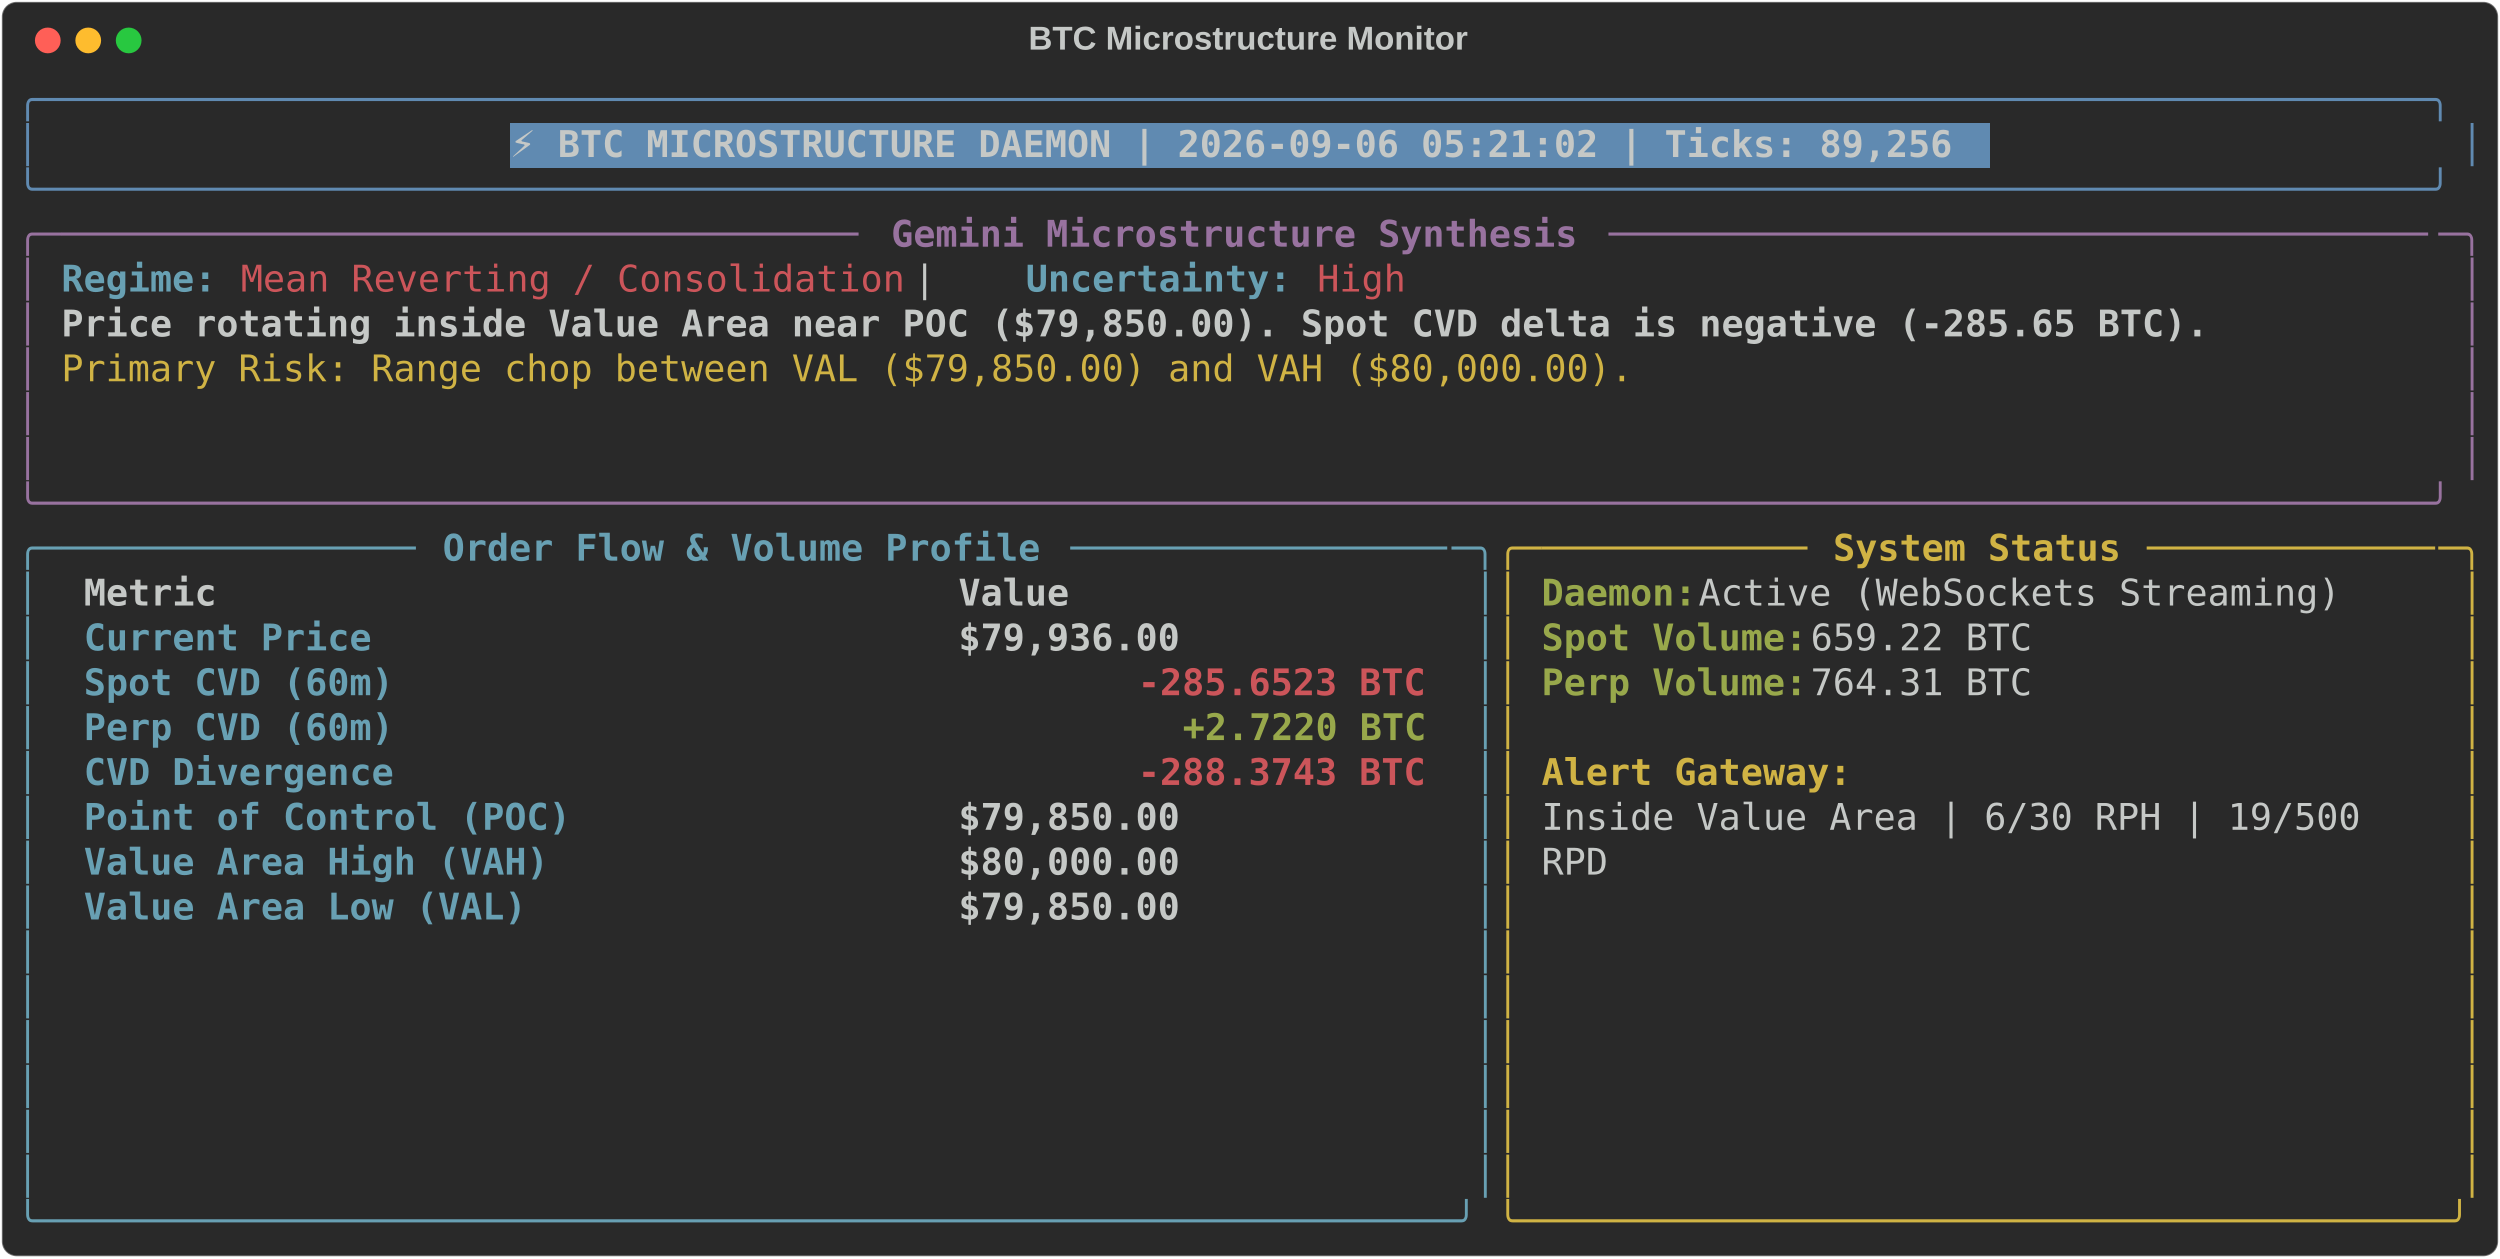
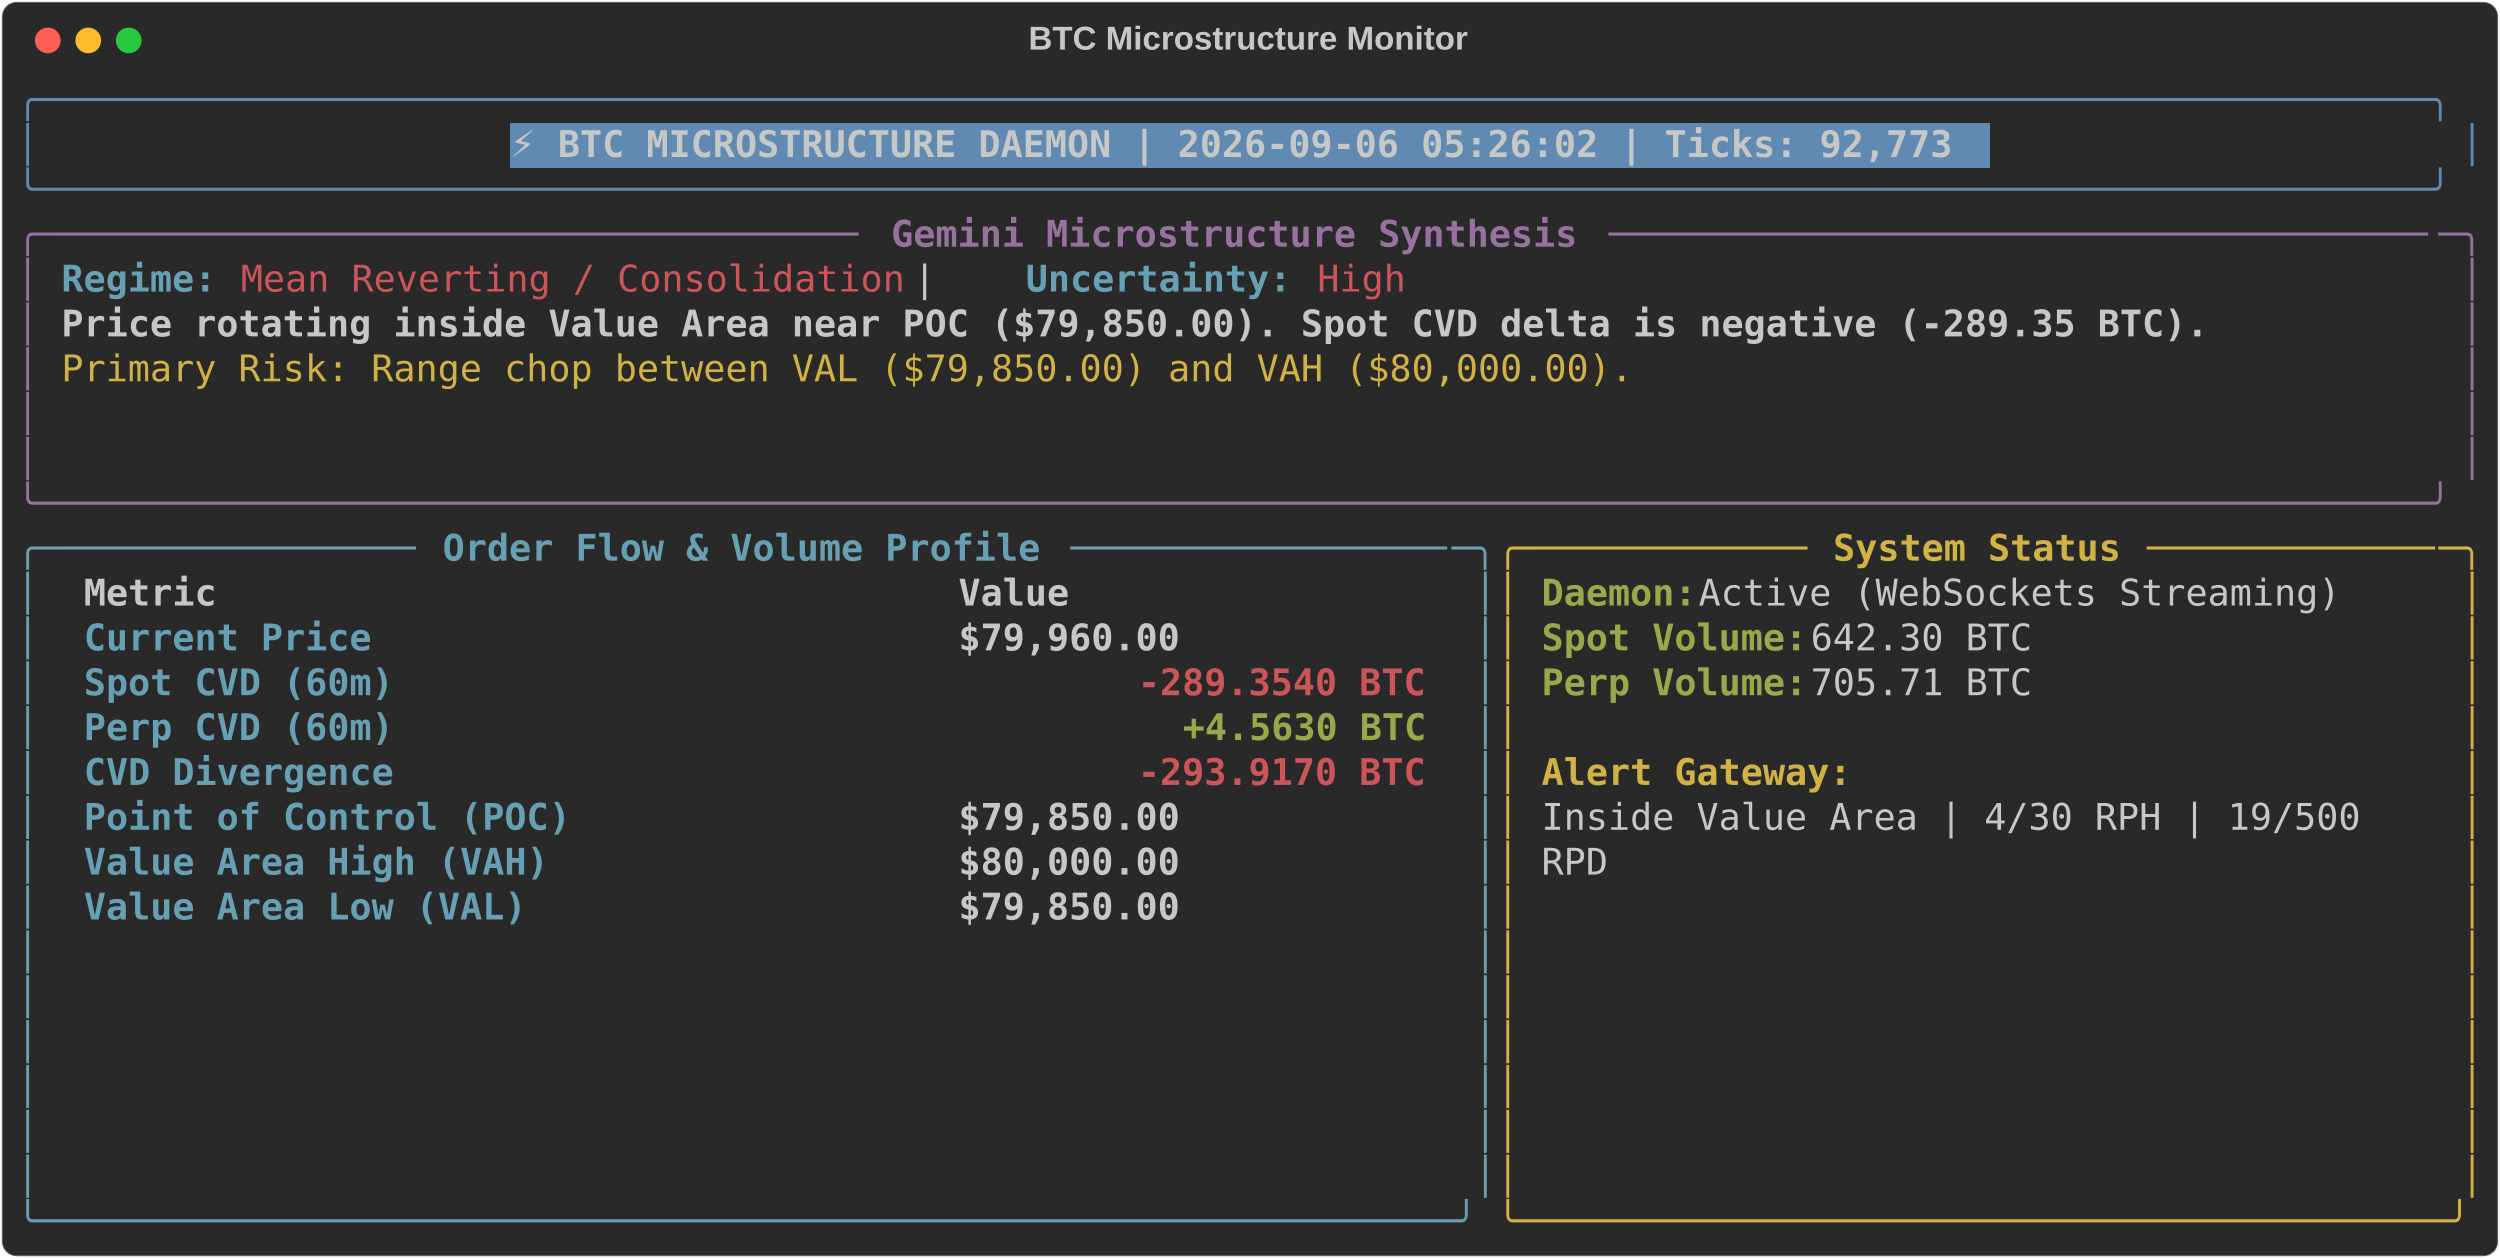
<svg xmlns="http://www.w3.org/2000/svg" class="rich-terminal" viewBox="0 0 1360 684.4">
  <style>

    @font-face {
        font-family: "Fira Code";
        src: local("FiraCode-Regular"),
                url("https://cdnjs.cloudflare.com/ajax/libs/firacode/6.2.0/woff2/FiraCode-Regular.woff2") format("woff2"),
                url("https://cdnjs.cloudflare.com/ajax/libs/firacode/6.2.0/woff/FiraCode-Regular.woff") format("woff");
        font-style: normal;
        font-weight: 400;
    }
    @font-face {
        font-family: "Fira Code";
        src: local("FiraCode-Bold"),
                url("https://cdnjs.cloudflare.com/ajax/libs/firacode/6.2.0/woff2/FiraCode-Bold.woff2") format("woff2"),
                url("https://cdnjs.cloudflare.com/ajax/libs/firacode/6.2.0/woff/FiraCode-Bold.woff") format("woff");
        font-style: bold;
        font-weight: 700;
    }

-     .terminal-1088901916-matrix {
+     .terminal-1081627410-matrix {
        font-family: Fira Code, monospace;
        font-size: 20px;
        line-height: 24.4px;
        font-variant-east-asian: full-width;
    }

-     .terminal-1088901916-title {
+     .terminal-1081627410-title {
        font-size: 18px;
        font-weight: bold;
        font-family: arial;
    }

-     .terminal-1088901916-r1 { fill: #608ab1 }
- .terminal-1088901916-r2 { fill: #c5c8c6 }
- .terminal-1088901916-r3 { fill: #c5c8c6;font-weight: bold }
- .terminal-1088901916-r4 { fill: #98729f }
- .terminal-1088901916-r5 { fill: #98729f;font-weight: bold }
- .terminal-1088901916-r6 { fill: #68a0b3;font-weight: bold }
- .terminal-1088901916-r7 { fill: #cc555a }
- .terminal-1088901916-r8 { fill: #d0b344 }
- .terminal-1088901916-r9 { fill: #68a0b3 }
- .terminal-1088901916-r10 { fill: #d0b344;font-weight: bold }
- .terminal-1088901916-r11 { fill: #98a84b;font-weight: bold }
- .terminal-1088901916-r12 { fill: #cc555a;font-weight: bold }
+     .terminal-1081627410-r1 { fill: #608ab1 }
+ .terminal-1081627410-r2 { fill: #c5c8c6 }
+ .terminal-1081627410-r3 { fill: #c5c8c6;font-weight: bold }
+ .terminal-1081627410-r4 { fill: #98729f }
+ .terminal-1081627410-r5 { fill: #98729f;font-weight: bold }
+ .terminal-1081627410-r6 { fill: #68a0b3;font-weight: bold }
+ .terminal-1081627410-r7 { fill: #cc555a }
+ .terminal-1081627410-r8 { fill: #d0b344 }
+ .terminal-1081627410-r9 { fill: #68a0b3 }
+ .terminal-1081627410-r10 { fill: #d0b344;font-weight: bold }
+ .terminal-1081627410-r11 { fill: #98a84b;font-weight: bold }
+ .terminal-1081627410-r12 { fill: #cc555a;font-weight: bold }
    </style>
  <defs>
-     <clipPath id="terminal-1088901916-clip-terminal">
+     <clipPath id="terminal-1081627410-clip-terminal">
      <rect x="0" y="0" width="1341.0" height="633.4" />
    </clipPath>
-     <clipPath id="terminal-1088901916-line-0">
+     <clipPath id="terminal-1081627410-line-0">
      <rect x="0" y="1.5" width="1342" height="24.65" />
    </clipPath>
-     <clipPath id="terminal-1088901916-line-1">
+     <clipPath id="terminal-1081627410-line-1">
      <rect x="0" y="25.9" width="1342" height="24.65" />
    </clipPath>
-     <clipPath id="terminal-1088901916-line-2">
+     <clipPath id="terminal-1081627410-line-2">
      <rect x="0" y="50.3" width="1342" height="24.65" />
    </clipPath>
-     <clipPath id="terminal-1088901916-line-3">
+     <clipPath id="terminal-1081627410-line-3">
      <rect x="0" y="74.7" width="1342" height="24.65" />
    </clipPath>
-     <clipPath id="terminal-1088901916-line-4">
+     <clipPath id="terminal-1081627410-line-4">
      <rect x="0" y="99.1" width="1342" height="24.65" />
    </clipPath>
-     <clipPath id="terminal-1088901916-line-5">
+     <clipPath id="terminal-1081627410-line-5">
      <rect x="0" y="123.5" width="1342" height="24.65" />
    </clipPath>
-     <clipPath id="terminal-1088901916-line-6">
+     <clipPath id="terminal-1081627410-line-6">
      <rect x="0" y="147.9" width="1342" height="24.65" />
    </clipPath>
-     <clipPath id="terminal-1088901916-line-7">
+     <clipPath id="terminal-1081627410-line-7">
      <rect x="0" y="172.3" width="1342" height="24.65" />
    </clipPath>
-     <clipPath id="terminal-1088901916-line-8">
+     <clipPath id="terminal-1081627410-line-8">
      <rect x="0" y="196.7" width="1342" height="24.65" />
    </clipPath>
-     <clipPath id="terminal-1088901916-line-9">
+     <clipPath id="terminal-1081627410-line-9">
      <rect x="0" y="221.1" width="1342" height="24.65" />
    </clipPath>
-     <clipPath id="terminal-1088901916-line-10">
+     <clipPath id="terminal-1081627410-line-10">
      <rect x="0" y="245.5" width="1342" height="24.65" />
    </clipPath>
-     <clipPath id="terminal-1088901916-line-11">
+     <clipPath id="terminal-1081627410-line-11">
      <rect x="0" y="269.9" width="1342" height="24.65" />
    </clipPath>
-     <clipPath id="terminal-1088901916-line-12">
+     <clipPath id="terminal-1081627410-line-12">
      <rect x="0" y="294.3" width="1342" height="24.65" />
    </clipPath>
-     <clipPath id="terminal-1088901916-line-13">
+     <clipPath id="terminal-1081627410-line-13">
      <rect x="0" y="318.7" width="1342" height="24.65" />
    </clipPath>
-     <clipPath id="terminal-1088901916-line-14">
+     <clipPath id="terminal-1081627410-line-14">
      <rect x="0" y="343.1" width="1342" height="24.65" />
    </clipPath>
-     <clipPath id="terminal-1088901916-line-15">
+     <clipPath id="terminal-1081627410-line-15">
      <rect x="0" y="367.5" width="1342" height="24.65" />
    </clipPath>
-     <clipPath id="terminal-1088901916-line-16">
+     <clipPath id="terminal-1081627410-line-16">
      <rect x="0" y="391.9" width="1342" height="24.65" />
    </clipPath>
-     <clipPath id="terminal-1088901916-line-17">
+     <clipPath id="terminal-1081627410-line-17">
      <rect x="0" y="416.3" width="1342" height="24.65" />
    </clipPath>
-     <clipPath id="terminal-1088901916-line-18">
+     <clipPath id="terminal-1081627410-line-18">
      <rect x="0" y="440.7" width="1342" height="24.65" />
    </clipPath>
-     <clipPath id="terminal-1088901916-line-19">
+     <clipPath id="terminal-1081627410-line-19">
      <rect x="0" y="465.1" width="1342" height="24.65" />
    </clipPath>
-     <clipPath id="terminal-1088901916-line-20">
+     <clipPath id="terminal-1081627410-line-20">
      <rect x="0" y="489.5" width="1342" height="24.65" />
    </clipPath>
-     <clipPath id="terminal-1088901916-line-21">
+     <clipPath id="terminal-1081627410-line-21">
      <rect x="0" y="513.9" width="1342" height="24.65" />
    </clipPath>
-     <clipPath id="terminal-1088901916-line-22">
+     <clipPath id="terminal-1081627410-line-22">
      <rect x="0" y="538.3" width="1342" height="24.65" />
    </clipPath>
-     <clipPath id="terminal-1088901916-line-23">
+     <clipPath id="terminal-1081627410-line-23">
      <rect x="0" y="562.7" width="1342" height="24.65" />
    </clipPath>
-     <clipPath id="terminal-1088901916-line-24">
+     <clipPath id="terminal-1081627410-line-24">
      <rect x="0" y="587.1" width="1342" height="24.65" />
    </clipPath>
  </defs>
  <rect fill="#292929" stroke="rgba(255,255,255,0.35)" stroke-width="1" x="1" y="1" width="1358" height="682.4" rx="8" />
-   <text class="terminal-1088901916-title" fill="#c5c8c6" text-anchor="middle" x="679" y="27">BTC Microstructure Monitor</text>
+   <text class="terminal-1081627410-title" fill="#c5c8c6" text-anchor="middle" x="679" y="27">BTC Microstructure Monitor</text>
  <g transform="translate(26,22)">
    <circle cx="0" cy="0" r="7" fill="#ff5f57" />
    <circle cx="22" cy="0" r="7" fill="#febc2e" />
    <circle cx="44" cy="0" r="7" fill="#28c840" />
  </g>
-   <g transform="translate(9, 41)" clip-path="url(#terminal-1088901916-clip-terminal)">
+   <g transform="translate(9, 41)" clip-path="url(#terminal-1081627410-clip-terminal)">
    <rect fill="#608ab1" x="268.4" y="25.9" width="805.2" height="24.65" shape-rendering="crispEdges" />
-     <g class="terminal-1088901916-matrix">
-       <text class="terminal-1088901916-r1" x="0" y="20" textLength="1342" clip-path="url(#terminal-1088901916-line-0)">╭────────────────────────────────────────────────────────────────────────────────────────────────────────────╮</text>
-       <text class="terminal-1088901916-r2" x="1342" y="20" textLength="12.2" clip-path="url(#terminal-1088901916-line-0)">
- </text>
-       <text class="terminal-1088901916-r1" x="0" y="44.4" textLength="12.2" clip-path="url(#terminal-1088901916-line-1)">│</text>
-       <text class="terminal-1088901916-r3" x="268.4" y="44.4" textLength="793" clip-path="url(#terminal-1088901916-line-1)">⚡ BTC MICROSTRUCTURE DAEMON | 2026-09-06 05:21:02 | Ticks: 89,256</text>
-       <text class="terminal-1088901916-r1" x="1329.8" y="44.4" textLength="12.2" clip-path="url(#terminal-1088901916-line-1)">│</text>
-       <text class="terminal-1088901916-r2" x="1342" y="44.4" textLength="12.2" clip-path="url(#terminal-1088901916-line-1)">
- </text>
-       <text class="terminal-1088901916-r1" x="0" y="68.8" textLength="1342" clip-path="url(#terminal-1088901916-line-2)">╰────────────────────────────────────────────────────────────────────────────────────────────────────────────╯</text>
-       <text class="terminal-1088901916-r2" x="1342" y="68.8" textLength="12.2" clip-path="url(#terminal-1088901916-line-2)">
- </text>
-       <text class="terminal-1088901916-r4" x="0" y="93.2" textLength="24.4" clip-path="url(#terminal-1088901916-line-3)">╭─</text>
-       <text class="terminal-1088901916-r4" x="24.4" y="93.2" textLength="439.2" clip-path="url(#terminal-1088901916-line-3)">────────────────────────────────────</text>
-       <text class="terminal-1088901916-r5" x="475.8" y="93.2" textLength="378.2" clip-path="url(#terminal-1088901916-line-3)">Gemini Microstructure Synthesis</text>
-       <text class="terminal-1088901916-r4" x="866.2" y="93.2" textLength="451.4" clip-path="url(#terminal-1088901916-line-3)">─────────────────────────────────────</text>
-       <text class="terminal-1088901916-r4" x="1317.6" y="93.2" textLength="24.4" clip-path="url(#terminal-1088901916-line-3)">─╮</text>
-       <text class="terminal-1088901916-r2" x="1342" y="93.2" textLength="12.2" clip-path="url(#terminal-1088901916-line-3)">
- </text>
-       <text class="terminal-1088901916-r4" x="0" y="117.6" textLength="12.2" clip-path="url(#terminal-1088901916-line-4)">│</text>
-       <text class="terminal-1088901916-r6" x="24.4" y="117.6" textLength="85.4" clip-path="url(#terminal-1088901916-line-4)">Regime:</text>
-       <text class="terminal-1088901916-r7" x="122" y="117.6" textLength="366" clip-path="url(#terminal-1088901916-line-4)">Mean Reverting / Consolidation</text>
-       <text class="terminal-1088901916-r2" x="488" y="117.6" textLength="61" clip-path="url(#terminal-1088901916-line-4)">  |  </text>
-       <text class="terminal-1088901916-r6" x="549" y="117.6" textLength="146.4" clip-path="url(#terminal-1088901916-line-4)">Uncertainty:</text>
-       <text class="terminal-1088901916-r7" x="707.6" y="117.6" textLength="48.8" clip-path="url(#terminal-1088901916-line-4)">High</text>
-       <text class="terminal-1088901916-r4" x="1329.8" y="117.6" textLength="12.2" clip-path="url(#terminal-1088901916-line-4)">│</text>
-       <text class="terminal-1088901916-r2" x="1342" y="117.6" textLength="12.2" clip-path="url(#terminal-1088901916-line-4)">
- </text>
-       <text class="terminal-1088901916-r4" x="0" y="142" textLength="12.2" clip-path="url(#terminal-1088901916-line-5)">│</text>
-       <text class="terminal-1088901916-r3" x="24.4" y="142" textLength="1183.4" clip-path="url(#terminal-1088901916-line-5)">Price rotating inside Value Area near POC ($79,850.00). Spot CVD delta is negative (-285.65 BTC).</text>
-       <text class="terminal-1088901916-r4" x="1329.8" y="142" textLength="12.2" clip-path="url(#terminal-1088901916-line-5)">│</text>
-       <text class="terminal-1088901916-r2" x="1342" y="142" textLength="12.2" clip-path="url(#terminal-1088901916-line-5)">
- </text>
-       <text class="terminal-1088901916-r4" x="0" y="166.4" textLength="12.2" clip-path="url(#terminal-1088901916-line-6)">│</text>
-       <text class="terminal-1088901916-r8" x="24.4" y="166.4" textLength="866.2" clip-path="url(#terminal-1088901916-line-6)">Primary Risk: Range chop between VAL ($79,850.00) and VAH ($80,000.00).</text>
-       <text class="terminal-1088901916-r4" x="1329.8" y="166.4" textLength="12.2" clip-path="url(#terminal-1088901916-line-6)">│</text>
-       <text class="terminal-1088901916-r2" x="1342" y="166.4" textLength="12.2" clip-path="url(#terminal-1088901916-line-6)">
- </text>
-       <text class="terminal-1088901916-r4" x="0" y="190.8" textLength="12.2" clip-path="url(#terminal-1088901916-line-7)">│</text>
-       <text class="terminal-1088901916-r4" x="1329.8" y="190.8" textLength="12.2" clip-path="url(#terminal-1088901916-line-7)">│</text>
-       <text class="terminal-1088901916-r2" x="1342" y="190.8" textLength="12.2" clip-path="url(#terminal-1088901916-line-7)">
- </text>
-       <text class="terminal-1088901916-r4" x="0" y="215.2" textLength="12.2" clip-path="url(#terminal-1088901916-line-8)">│</text>
-       <text class="terminal-1088901916-r4" x="1329.8" y="215.2" textLength="12.2" clip-path="url(#terminal-1088901916-line-8)">│</text>
-       <text class="terminal-1088901916-r2" x="1342" y="215.2" textLength="12.2" clip-path="url(#terminal-1088901916-line-8)">
- </text>
-       <text class="terminal-1088901916-r4" x="0" y="239.6" textLength="1342" clip-path="url(#terminal-1088901916-line-9)">╰────────────────────────────────────────────────────────────────────────────────────────────────────────────╯</text>
-       <text class="terminal-1088901916-r2" x="1342" y="239.6" textLength="12.2" clip-path="url(#terminal-1088901916-line-9)">
- </text>
-       <text class="terminal-1088901916-r9" x="0" y="264" textLength="24.4" clip-path="url(#terminal-1088901916-line-10)">╭─</text>
-       <text class="terminal-1088901916-r9" x="24.4" y="264" textLength="195.2" clip-path="url(#terminal-1088901916-line-10)">────────────────</text>
-       <text class="terminal-1088901916-r6" x="231.8" y="264" textLength="329.4" clip-path="url(#terminal-1088901916-line-10)">Order Flow &amp; Volume Profile</text>
-       <text class="terminal-1088901916-r9" x="573.4" y="264" textLength="207.4" clip-path="url(#terminal-1088901916-line-10)">─────────────────</text>
-       <text class="terminal-1088901916-r9" x="780.8" y="264" textLength="24.4" clip-path="url(#terminal-1088901916-line-10)">─╮</text>
-       <text class="terminal-1088901916-r8" x="805.2" y="264" textLength="24.4" clip-path="url(#terminal-1088901916-line-10)">╭─</text>
-       <text class="terminal-1088901916-r8" x="829.6" y="264" textLength="146.4" clip-path="url(#terminal-1088901916-line-10)">────────────</text>
-       <text class="terminal-1088901916-r10" x="988.2" y="264" textLength="158.6" clip-path="url(#terminal-1088901916-line-10)">System Status</text>
-       <text class="terminal-1088901916-r8" x="1159" y="264" textLength="158.6" clip-path="url(#terminal-1088901916-line-10)">─────────────</text>
-       <text class="terminal-1088901916-r8" x="1317.6" y="264" textLength="24.4" clip-path="url(#terminal-1088901916-line-10)">─╮</text>
-       <text class="terminal-1088901916-r2" x="1342" y="264" textLength="12.2" clip-path="url(#terminal-1088901916-line-10)">
- </text>
-       <text class="terminal-1088901916-r9" x="0" y="288.4" textLength="12.2" clip-path="url(#terminal-1088901916-line-11)">│</text>
-       <text class="terminal-1088901916-r3" x="36.6" y="288.4" textLength="451.4" clip-path="url(#terminal-1088901916-line-11)">Metric                               </text>
-       <text class="terminal-1088901916-r3" x="512.4" y="288.4" textLength="256.2" clip-path="url(#terminal-1088901916-line-11)">                Value</text>
-       <text class="terminal-1088901916-r9" x="793" y="288.4" textLength="12.2" clip-path="url(#terminal-1088901916-line-11)">│</text>
-       <text class="terminal-1088901916-r8" x="805.2" y="288.4" textLength="12.2" clip-path="url(#terminal-1088901916-line-11)">│</text>
-       <text class="terminal-1088901916-r11" x="829.6" y="288.4" textLength="85.4" clip-path="url(#terminal-1088901916-line-11)">Daemon:</text>
-       <text class="terminal-1088901916-r2" x="915" y="288.4" textLength="366" clip-path="url(#terminal-1088901916-line-11)"> Active (WebSockets Streaming)</text>
-       <text class="terminal-1088901916-r8" x="1329.8" y="288.4" textLength="12.2" clip-path="url(#terminal-1088901916-line-11)">│</text>
-       <text class="terminal-1088901916-r2" x="1342" y="288.4" textLength="12.2" clip-path="url(#terminal-1088901916-line-11)">
- </text>
-       <text class="terminal-1088901916-r9" x="0" y="312.8" textLength="12.2" clip-path="url(#terminal-1088901916-line-12)">│</text>
-       <text class="terminal-1088901916-r6" x="36.6" y="312.8" textLength="451.4" clip-path="url(#terminal-1088901916-line-12)">Current Price                        </text>
-       <text class="terminal-1088901916-r3" x="512.4" y="312.8" textLength="256.2" clip-path="url(#terminal-1088901916-line-12)">           $79,936.00</text>
-       <text class="terminal-1088901916-r9" x="793" y="312.8" textLength="12.2" clip-path="url(#terminal-1088901916-line-12)">│</text>
-       <text class="terminal-1088901916-r8" x="805.2" y="312.8" textLength="12.2" clip-path="url(#terminal-1088901916-line-12)">│</text>
-       <text class="terminal-1088901916-r11" x="829.6" y="312.8" textLength="146.4" clip-path="url(#terminal-1088901916-line-12)">Spot Volume:</text>
-       <text class="terminal-1088901916-r2" x="976" y="312.8" textLength="134.2" clip-path="url(#terminal-1088901916-line-12)"> 659.22 BTC</text>
-       <text class="terminal-1088901916-r8" x="1329.8" y="312.8" textLength="12.2" clip-path="url(#terminal-1088901916-line-12)">│</text>
-       <text class="terminal-1088901916-r2" x="1342" y="312.8" textLength="12.2" clip-path="url(#terminal-1088901916-line-12)">
- </text>
-       <text class="terminal-1088901916-r9" x="0" y="337.2" textLength="12.2" clip-path="url(#terminal-1088901916-line-13)">│</text>
-       <text class="terminal-1088901916-r6" x="36.6" y="337.2" textLength="451.4" clip-path="url(#terminal-1088901916-line-13)">Spot CVD (60m)                       </text>
-       <text class="terminal-1088901916-r12" x="610" y="337.2" textLength="158.6" clip-path="url(#terminal-1088901916-line-13)">-285.6523 BTC</text>
-       <text class="terminal-1088901916-r9" x="793" y="337.2" textLength="12.2" clip-path="url(#terminal-1088901916-line-13)">│</text>
-       <text class="terminal-1088901916-r8" x="805.2" y="337.2" textLength="12.2" clip-path="url(#terminal-1088901916-line-13)">│</text>
-       <text class="terminal-1088901916-r11" x="829.6" y="337.2" textLength="146.4" clip-path="url(#terminal-1088901916-line-13)">Perp Volume:</text>
-       <text class="terminal-1088901916-r2" x="976" y="337.2" textLength="134.2" clip-path="url(#terminal-1088901916-line-13)"> 764.31 BTC</text>
-       <text class="terminal-1088901916-r8" x="1329.8" y="337.2" textLength="12.2" clip-path="url(#terminal-1088901916-line-13)">│</text>
-       <text class="terminal-1088901916-r2" x="1342" y="337.2" textLength="12.2" clip-path="url(#terminal-1088901916-line-13)">
- </text>
-       <text class="terminal-1088901916-r9" x="0" y="361.6" textLength="12.2" clip-path="url(#terminal-1088901916-line-14)">│</text>
-       <text class="terminal-1088901916-r6" x="36.6" y="361.6" textLength="451.4" clip-path="url(#terminal-1088901916-line-14)">Perp CVD (60m)                       </text>
-       <text class="terminal-1088901916-r11" x="634.4" y="361.6" textLength="134.2" clip-path="url(#terminal-1088901916-line-14)">+2.7220 BTC</text>
-       <text class="terminal-1088901916-r9" x="793" y="361.6" textLength="12.2" clip-path="url(#terminal-1088901916-line-14)">│</text>
-       <text class="terminal-1088901916-r8" x="805.2" y="361.6" textLength="12.2" clip-path="url(#terminal-1088901916-line-14)">│</text>
-       <text class="terminal-1088901916-r8" x="1329.8" y="361.6" textLength="12.2" clip-path="url(#terminal-1088901916-line-14)">│</text>
-       <text class="terminal-1088901916-r2" x="1342" y="361.6" textLength="12.2" clip-path="url(#terminal-1088901916-line-14)">
- </text>
-       <text class="terminal-1088901916-r9" x="0" y="386" textLength="12.2" clip-path="url(#terminal-1088901916-line-15)">│</text>
-       <text class="terminal-1088901916-r6" x="36.6" y="386" textLength="451.4" clip-path="url(#terminal-1088901916-line-15)">CVD Divergence                       </text>
-       <text class="terminal-1088901916-r12" x="610" y="386" textLength="158.6" clip-path="url(#terminal-1088901916-line-15)">-288.3743 BTC</text>
-       <text class="terminal-1088901916-r9" x="793" y="386" textLength="12.2" clip-path="url(#terminal-1088901916-line-15)">│</text>
-       <text class="terminal-1088901916-r8" x="805.2" y="386" textLength="12.2" clip-path="url(#terminal-1088901916-line-15)">│</text>
-       <text class="terminal-1088901916-r10" x="829.6" y="386" textLength="170.8" clip-path="url(#terminal-1088901916-line-15)">Alert Gateway:</text>
-       <text class="terminal-1088901916-r8" x="1329.8" y="386" textLength="12.2" clip-path="url(#terminal-1088901916-line-15)">│</text>
-       <text class="terminal-1088901916-r2" x="1342" y="386" textLength="12.2" clip-path="url(#terminal-1088901916-line-15)">
- </text>
-       <text class="terminal-1088901916-r9" x="0" y="410.4" textLength="12.2" clip-path="url(#terminal-1088901916-line-16)">│</text>
-       <text class="terminal-1088901916-r6" x="36.6" y="410.4" textLength="451.4" clip-path="url(#terminal-1088901916-line-16)">Point of Control (POC)               </text>
-       <text class="terminal-1088901916-r3" x="512.4" y="410.4" textLength="256.2" clip-path="url(#terminal-1088901916-line-16)">           $79,850.00</text>
-       <text class="terminal-1088901916-r9" x="793" y="410.4" textLength="12.2" clip-path="url(#terminal-1088901916-line-16)">│</text>
-       <text class="terminal-1088901916-r8" x="805.2" y="410.4" textLength="12.2" clip-path="url(#terminal-1088901916-line-16)">│</text>
-       <text class="terminal-1088901916-r2" x="829.6" y="410.4" textLength="463.6" clip-path="url(#terminal-1088901916-line-16)">Inside Value Area | 6/30 RPH | 19/500 </text>
-       <text class="terminal-1088901916-r8" x="1329.8" y="410.4" textLength="12.2" clip-path="url(#terminal-1088901916-line-16)">│</text>
-       <text class="terminal-1088901916-r2" x="1342" y="410.4" textLength="12.2" clip-path="url(#terminal-1088901916-line-16)">
- </text>
-       <text class="terminal-1088901916-r9" x="0" y="434.8" textLength="12.2" clip-path="url(#terminal-1088901916-line-17)">│</text>
-       <text class="terminal-1088901916-r6" x="36.6" y="434.8" textLength="451.4" clip-path="url(#terminal-1088901916-line-17)">Value Area High (VAH)                </text>
-       <text class="terminal-1088901916-r3" x="512.4" y="434.8" textLength="256.2" clip-path="url(#terminal-1088901916-line-17)">           $80,000.00</text>
-       <text class="terminal-1088901916-r9" x="793" y="434.8" textLength="12.2" clip-path="url(#terminal-1088901916-line-17)">│</text>
-       <text class="terminal-1088901916-r8" x="805.2" y="434.8" textLength="12.2" clip-path="url(#terminal-1088901916-line-17)">│</text>
-       <text class="terminal-1088901916-r2" x="829.6" y="434.8" textLength="36.6" clip-path="url(#terminal-1088901916-line-17)">RPD</text>
-       <text class="terminal-1088901916-r8" x="1329.8" y="434.8" textLength="12.2" clip-path="url(#terminal-1088901916-line-17)">│</text>
-       <text class="terminal-1088901916-r2" x="1342" y="434.8" textLength="12.2" clip-path="url(#terminal-1088901916-line-17)">
- </text>
-       <text class="terminal-1088901916-r9" x="0" y="459.2" textLength="12.2" clip-path="url(#terminal-1088901916-line-18)">│</text>
-       <text class="terminal-1088901916-r6" x="36.6" y="459.2" textLength="451.4" clip-path="url(#terminal-1088901916-line-18)">Value Area Low (VAL)                 </text>
-       <text class="terminal-1088901916-r3" x="512.4" y="459.2" textLength="256.2" clip-path="url(#terminal-1088901916-line-18)">           $79,850.00</text>
-       <text class="terminal-1088901916-r9" x="793" y="459.2" textLength="12.2" clip-path="url(#terminal-1088901916-line-18)">│</text>
-       <text class="terminal-1088901916-r8" x="805.2" y="459.2" textLength="12.2" clip-path="url(#terminal-1088901916-line-18)">│</text>
-       <text class="terminal-1088901916-r8" x="1329.8" y="459.2" textLength="12.2" clip-path="url(#terminal-1088901916-line-18)">│</text>
-       <text class="terminal-1088901916-r2" x="1342" y="459.2" textLength="12.2" clip-path="url(#terminal-1088901916-line-18)">
- </text>
-       <text class="terminal-1088901916-r9" x="0" y="483.6" textLength="12.2" clip-path="url(#terminal-1088901916-line-19)">│</text>
-       <text class="terminal-1088901916-r9" x="793" y="483.6" textLength="12.2" clip-path="url(#terminal-1088901916-line-19)">│</text>
-       <text class="terminal-1088901916-r8" x="805.2" y="483.6" textLength="12.2" clip-path="url(#terminal-1088901916-line-19)">│</text>
-       <text class="terminal-1088901916-r8" x="1329.8" y="483.6" textLength="12.2" clip-path="url(#terminal-1088901916-line-19)">│</text>
-       <text class="terminal-1088901916-r2" x="1342" y="483.6" textLength="12.2" clip-path="url(#terminal-1088901916-line-19)">
- </text>
-       <text class="terminal-1088901916-r9" x="0" y="508" textLength="12.2" clip-path="url(#terminal-1088901916-line-20)">│</text>
-       <text class="terminal-1088901916-r9" x="793" y="508" textLength="12.2" clip-path="url(#terminal-1088901916-line-20)">│</text>
-       <text class="terminal-1088901916-r8" x="805.2" y="508" textLength="12.2" clip-path="url(#terminal-1088901916-line-20)">│</text>
-       <text class="terminal-1088901916-r8" x="1329.8" y="508" textLength="12.2" clip-path="url(#terminal-1088901916-line-20)">│</text>
-       <text class="terminal-1088901916-r2" x="1342" y="508" textLength="12.2" clip-path="url(#terminal-1088901916-line-20)">
- </text>
-       <text class="terminal-1088901916-r9" x="0" y="532.4" textLength="12.2" clip-path="url(#terminal-1088901916-line-21)">│</text>
-       <text class="terminal-1088901916-r9" x="793" y="532.4" textLength="12.2" clip-path="url(#terminal-1088901916-line-21)">│</text>
-       <text class="terminal-1088901916-r8" x="805.2" y="532.4" textLength="12.2" clip-path="url(#terminal-1088901916-line-21)">│</text>
-       <text class="terminal-1088901916-r8" x="1329.8" y="532.4" textLength="12.2" clip-path="url(#terminal-1088901916-line-21)">│</text>
-       <text class="terminal-1088901916-r2" x="1342" y="532.4" textLength="12.2" clip-path="url(#terminal-1088901916-line-21)">
- </text>
-       <text class="terminal-1088901916-r9" x="0" y="556.8" textLength="12.2" clip-path="url(#terminal-1088901916-line-22)">│</text>
-       <text class="terminal-1088901916-r9" x="793" y="556.8" textLength="12.2" clip-path="url(#terminal-1088901916-line-22)">│</text>
-       <text class="terminal-1088901916-r8" x="805.2" y="556.8" textLength="12.2" clip-path="url(#terminal-1088901916-line-22)">│</text>
-       <text class="terminal-1088901916-r8" x="1329.8" y="556.8" textLength="12.2" clip-path="url(#terminal-1088901916-line-22)">│</text>
-       <text class="terminal-1088901916-r2" x="1342" y="556.8" textLength="12.2" clip-path="url(#terminal-1088901916-line-22)">
- </text>
-       <text class="terminal-1088901916-r9" x="0" y="581.2" textLength="12.2" clip-path="url(#terminal-1088901916-line-23)">│</text>
-       <text class="terminal-1088901916-r9" x="793" y="581.2" textLength="12.2" clip-path="url(#terminal-1088901916-line-23)">│</text>
-       <text class="terminal-1088901916-r8" x="805.2" y="581.2" textLength="12.2" clip-path="url(#terminal-1088901916-line-23)">│</text>
-       <text class="terminal-1088901916-r8" x="1329.8" y="581.2" textLength="12.2" clip-path="url(#terminal-1088901916-line-23)">│</text>
-       <text class="terminal-1088901916-r2" x="1342" y="581.2" textLength="12.2" clip-path="url(#terminal-1088901916-line-23)">
- </text>
-       <text class="terminal-1088901916-r9" x="0" y="605.6" textLength="12.2" clip-path="url(#terminal-1088901916-line-24)">│</text>
-       <text class="terminal-1088901916-r9" x="793" y="605.6" textLength="12.2" clip-path="url(#terminal-1088901916-line-24)">│</text>
-       <text class="terminal-1088901916-r8" x="805.2" y="605.6" textLength="12.2" clip-path="url(#terminal-1088901916-line-24)">│</text>
-       <text class="terminal-1088901916-r8" x="1329.8" y="605.6" textLength="12.2" clip-path="url(#terminal-1088901916-line-24)">│</text>
-       <text class="terminal-1088901916-r2" x="1342" y="605.6" textLength="12.2" clip-path="url(#terminal-1088901916-line-24)">
- </text>
-       <text class="terminal-1088901916-r9" x="0" y="630" textLength="805.2" clip-path="url(#terminal-1088901916-line-25)">╰────────────────────────────────────────────────────────────────╯</text>
-       <text class="terminal-1088901916-r8" x="805.2" y="630" textLength="536.8" clip-path="url(#terminal-1088901916-line-25)">╰──────────────────────────────────────────╯</text>
-       <text class="terminal-1088901916-r2" x="1342" y="630" textLength="12.2" clip-path="url(#terminal-1088901916-line-25)">
+     <g class="terminal-1081627410-matrix">
+       <text class="terminal-1081627410-r1" x="0" y="20" textLength="1342" clip-path="url(#terminal-1081627410-line-0)">╭────────────────────────────────────────────────────────────────────────────────────────────────────────────╮</text>
+       <text class="terminal-1081627410-r2" x="1342" y="20" textLength="12.2" clip-path="url(#terminal-1081627410-line-0)">
+ </text>
+       <text class="terminal-1081627410-r1" x="0" y="44.4" textLength="12.2" clip-path="url(#terminal-1081627410-line-1)">│</text>
+       <text class="terminal-1081627410-r3" x="268.4" y="44.4" textLength="793" clip-path="url(#terminal-1081627410-line-1)">⚡ BTC MICROSTRUCTURE DAEMON | 2026-09-06 05:26:02 | Ticks: 92,773</text>
+       <text class="terminal-1081627410-r1" x="1329.8" y="44.4" textLength="12.2" clip-path="url(#terminal-1081627410-line-1)">│</text>
+       <text class="terminal-1081627410-r2" x="1342" y="44.4" textLength="12.2" clip-path="url(#terminal-1081627410-line-1)">
+ </text>
+       <text class="terminal-1081627410-r1" x="0" y="68.8" textLength="1342" clip-path="url(#terminal-1081627410-line-2)">╰────────────────────────────────────────────────────────────────────────────────────────────────────────────╯</text>
+       <text class="terminal-1081627410-r2" x="1342" y="68.8" textLength="12.2" clip-path="url(#terminal-1081627410-line-2)">
+ </text>
+       <text class="terminal-1081627410-r4" x="0" y="93.2" textLength="24.4" clip-path="url(#terminal-1081627410-line-3)">╭─</text>
+       <text class="terminal-1081627410-r4" x="24.4" y="93.2" textLength="439.2" clip-path="url(#terminal-1081627410-line-3)">────────────────────────────────────</text>
+       <text class="terminal-1081627410-r5" x="475.8" y="93.2" textLength="378.2" clip-path="url(#terminal-1081627410-line-3)">Gemini Microstructure Synthesis</text>
+       <text class="terminal-1081627410-r4" x="866.2" y="93.2" textLength="451.4" clip-path="url(#terminal-1081627410-line-3)">─────────────────────────────────────</text>
+       <text class="terminal-1081627410-r4" x="1317.6" y="93.2" textLength="24.4" clip-path="url(#terminal-1081627410-line-3)">─╮</text>
+       <text class="terminal-1081627410-r2" x="1342" y="93.2" textLength="12.2" clip-path="url(#terminal-1081627410-line-3)">
+ </text>
+       <text class="terminal-1081627410-r4" x="0" y="117.6" textLength="12.2" clip-path="url(#terminal-1081627410-line-4)">│</text>
+       <text class="terminal-1081627410-r6" x="24.4" y="117.6" textLength="85.4" clip-path="url(#terminal-1081627410-line-4)">Regime:</text>
+       <text class="terminal-1081627410-r7" x="122" y="117.6" textLength="366" clip-path="url(#terminal-1081627410-line-4)">Mean Reverting / Consolidation</text>
+       <text class="terminal-1081627410-r2" x="488" y="117.6" textLength="61" clip-path="url(#terminal-1081627410-line-4)">  |  </text>
+       <text class="terminal-1081627410-r6" x="549" y="117.6" textLength="146.4" clip-path="url(#terminal-1081627410-line-4)">Uncertainty:</text>
+       <text class="terminal-1081627410-r7" x="707.6" y="117.6" textLength="48.8" clip-path="url(#terminal-1081627410-line-4)">High</text>
+       <text class="terminal-1081627410-r4" x="1329.8" y="117.6" textLength="12.2" clip-path="url(#terminal-1081627410-line-4)">│</text>
+       <text class="terminal-1081627410-r2" x="1342" y="117.6" textLength="12.2" clip-path="url(#terminal-1081627410-line-4)">
+ </text>
+       <text class="terminal-1081627410-r4" x="0" y="142" textLength="12.2" clip-path="url(#terminal-1081627410-line-5)">│</text>
+       <text class="terminal-1081627410-r3" x="24.4" y="142" textLength="1183.4" clip-path="url(#terminal-1081627410-line-5)">Price rotating inside Value Area near POC ($79,850.00). Spot CVD delta is negative (-289.35 BTC).</text>
+       <text class="terminal-1081627410-r4" x="1329.8" y="142" textLength="12.2" clip-path="url(#terminal-1081627410-line-5)">│</text>
+       <text class="terminal-1081627410-r2" x="1342" y="142" textLength="12.2" clip-path="url(#terminal-1081627410-line-5)">
+ </text>
+       <text class="terminal-1081627410-r4" x="0" y="166.4" textLength="12.2" clip-path="url(#terminal-1081627410-line-6)">│</text>
+       <text class="terminal-1081627410-r8" x="24.4" y="166.4" textLength="866.2" clip-path="url(#terminal-1081627410-line-6)">Primary Risk: Range chop between VAL ($79,850.00) and VAH ($80,000.00).</text>
+       <text class="terminal-1081627410-r4" x="1329.8" y="166.4" textLength="12.2" clip-path="url(#terminal-1081627410-line-6)">│</text>
+       <text class="terminal-1081627410-r2" x="1342" y="166.4" textLength="12.2" clip-path="url(#terminal-1081627410-line-6)">
+ </text>
+       <text class="terminal-1081627410-r4" x="0" y="190.8" textLength="12.2" clip-path="url(#terminal-1081627410-line-7)">│</text>
+       <text class="terminal-1081627410-r4" x="1329.8" y="190.8" textLength="12.2" clip-path="url(#terminal-1081627410-line-7)">│</text>
+       <text class="terminal-1081627410-r2" x="1342" y="190.8" textLength="12.2" clip-path="url(#terminal-1081627410-line-7)">
+ </text>
+       <text class="terminal-1081627410-r4" x="0" y="215.2" textLength="12.2" clip-path="url(#terminal-1081627410-line-8)">│</text>
+       <text class="terminal-1081627410-r4" x="1329.8" y="215.2" textLength="12.2" clip-path="url(#terminal-1081627410-line-8)">│</text>
+       <text class="terminal-1081627410-r2" x="1342" y="215.2" textLength="12.2" clip-path="url(#terminal-1081627410-line-8)">
+ </text>
+       <text class="terminal-1081627410-r4" x="0" y="239.6" textLength="1342" clip-path="url(#terminal-1081627410-line-9)">╰────────────────────────────────────────────────────────────────────────────────────────────────────────────╯</text>
+       <text class="terminal-1081627410-r2" x="1342" y="239.6" textLength="12.2" clip-path="url(#terminal-1081627410-line-9)">
+ </text>
+       <text class="terminal-1081627410-r9" x="0" y="264" textLength="24.4" clip-path="url(#terminal-1081627410-line-10)">╭─</text>
+       <text class="terminal-1081627410-r9" x="24.4" y="264" textLength="195.2" clip-path="url(#terminal-1081627410-line-10)">────────────────</text>
+       <text class="terminal-1081627410-r6" x="231.8" y="264" textLength="329.4" clip-path="url(#terminal-1081627410-line-10)">Order Flow &amp; Volume Profile</text>
+       <text class="terminal-1081627410-r9" x="573.4" y="264" textLength="207.4" clip-path="url(#terminal-1081627410-line-10)">─────────────────</text>
+       <text class="terminal-1081627410-r9" x="780.8" y="264" textLength="24.4" clip-path="url(#terminal-1081627410-line-10)">─╮</text>
+       <text class="terminal-1081627410-r8" x="805.2" y="264" textLength="24.4" clip-path="url(#terminal-1081627410-line-10)">╭─</text>
+       <text class="terminal-1081627410-r8" x="829.6" y="264" textLength="146.4" clip-path="url(#terminal-1081627410-line-10)">────────────</text>
+       <text class="terminal-1081627410-r10" x="988.2" y="264" textLength="158.6" clip-path="url(#terminal-1081627410-line-10)">System Status</text>
+       <text class="terminal-1081627410-r8" x="1159" y="264" textLength="158.6" clip-path="url(#terminal-1081627410-line-10)">─────────────</text>
+       <text class="terminal-1081627410-r8" x="1317.6" y="264" textLength="24.4" clip-path="url(#terminal-1081627410-line-10)">─╮</text>
+       <text class="terminal-1081627410-r2" x="1342" y="264" textLength="12.2" clip-path="url(#terminal-1081627410-line-10)">
+ </text>
+       <text class="terminal-1081627410-r9" x="0" y="288.4" textLength="12.2" clip-path="url(#terminal-1081627410-line-11)">│</text>
+       <text class="terminal-1081627410-r3" x="36.6" y="288.4" textLength="451.4" clip-path="url(#terminal-1081627410-line-11)">Metric                               </text>
+       <text class="terminal-1081627410-r3" x="512.4" y="288.4" textLength="256.2" clip-path="url(#terminal-1081627410-line-11)">                Value</text>
+       <text class="terminal-1081627410-r9" x="793" y="288.4" textLength="12.2" clip-path="url(#terminal-1081627410-line-11)">│</text>
+       <text class="terminal-1081627410-r8" x="805.2" y="288.4" textLength="12.2" clip-path="url(#terminal-1081627410-line-11)">│</text>
+       <text class="terminal-1081627410-r11" x="829.6" y="288.4" textLength="85.4" clip-path="url(#terminal-1081627410-line-11)">Daemon:</text>
+       <text class="terminal-1081627410-r2" x="915" y="288.4" textLength="366" clip-path="url(#terminal-1081627410-line-11)"> Active (WebSockets Streaming)</text>
+       <text class="terminal-1081627410-r8" x="1329.8" y="288.4" textLength="12.2" clip-path="url(#terminal-1081627410-line-11)">│</text>
+       <text class="terminal-1081627410-r2" x="1342" y="288.4" textLength="12.2" clip-path="url(#terminal-1081627410-line-11)">
+ </text>
+       <text class="terminal-1081627410-r9" x="0" y="312.8" textLength="12.2" clip-path="url(#terminal-1081627410-line-12)">│</text>
+       <text class="terminal-1081627410-r6" x="36.6" y="312.8" textLength="451.4" clip-path="url(#terminal-1081627410-line-12)">Current Price                        </text>
+       <text class="terminal-1081627410-r3" x="512.4" y="312.8" textLength="256.2" clip-path="url(#terminal-1081627410-line-12)">           $79,960.00</text>
+       <text class="terminal-1081627410-r9" x="793" y="312.8" textLength="12.2" clip-path="url(#terminal-1081627410-line-12)">│</text>
+       <text class="terminal-1081627410-r8" x="805.2" y="312.8" textLength="12.2" clip-path="url(#terminal-1081627410-line-12)">│</text>
+       <text class="terminal-1081627410-r11" x="829.6" y="312.8" textLength="146.4" clip-path="url(#terminal-1081627410-line-12)">Spot Volume:</text>
+       <text class="terminal-1081627410-r2" x="976" y="312.8" textLength="134.2" clip-path="url(#terminal-1081627410-line-12)"> 642.30 BTC</text>
+       <text class="terminal-1081627410-r8" x="1329.8" y="312.8" textLength="12.2" clip-path="url(#terminal-1081627410-line-12)">│</text>
+       <text class="terminal-1081627410-r2" x="1342" y="312.8" textLength="12.2" clip-path="url(#terminal-1081627410-line-12)">
+ </text>
+       <text class="terminal-1081627410-r9" x="0" y="337.2" textLength="12.2" clip-path="url(#terminal-1081627410-line-13)">│</text>
+       <text class="terminal-1081627410-r6" x="36.6" y="337.2" textLength="451.4" clip-path="url(#terminal-1081627410-line-13)">Spot CVD (60m)                       </text>
+       <text class="terminal-1081627410-r12" x="610" y="337.2" textLength="158.6" clip-path="url(#terminal-1081627410-line-13)">-289.3540 BTC</text>
+       <text class="terminal-1081627410-r9" x="793" y="337.2" textLength="12.2" clip-path="url(#terminal-1081627410-line-13)">│</text>
+       <text class="terminal-1081627410-r8" x="805.2" y="337.2" textLength="12.2" clip-path="url(#terminal-1081627410-line-13)">│</text>
+       <text class="terminal-1081627410-r11" x="829.6" y="337.2" textLength="146.4" clip-path="url(#terminal-1081627410-line-13)">Perp Volume:</text>
+       <text class="terminal-1081627410-r2" x="976" y="337.2" textLength="134.2" clip-path="url(#terminal-1081627410-line-13)"> 705.71 BTC</text>
+       <text class="terminal-1081627410-r8" x="1329.8" y="337.2" textLength="12.2" clip-path="url(#terminal-1081627410-line-13)">│</text>
+       <text class="terminal-1081627410-r2" x="1342" y="337.2" textLength="12.2" clip-path="url(#terminal-1081627410-line-13)">
+ </text>
+       <text class="terminal-1081627410-r9" x="0" y="361.6" textLength="12.2" clip-path="url(#terminal-1081627410-line-14)">│</text>
+       <text class="terminal-1081627410-r6" x="36.6" y="361.6" textLength="451.4" clip-path="url(#terminal-1081627410-line-14)">Perp CVD (60m)                       </text>
+       <text class="terminal-1081627410-r11" x="634.4" y="361.6" textLength="134.2" clip-path="url(#terminal-1081627410-line-14)">+4.5630 BTC</text>
+       <text class="terminal-1081627410-r9" x="793" y="361.6" textLength="12.2" clip-path="url(#terminal-1081627410-line-14)">│</text>
+       <text class="terminal-1081627410-r8" x="805.2" y="361.6" textLength="12.2" clip-path="url(#terminal-1081627410-line-14)">│</text>
+       <text class="terminal-1081627410-r8" x="1329.8" y="361.6" textLength="12.2" clip-path="url(#terminal-1081627410-line-14)">│</text>
+       <text class="terminal-1081627410-r2" x="1342" y="361.6" textLength="12.2" clip-path="url(#terminal-1081627410-line-14)">
+ </text>
+       <text class="terminal-1081627410-r9" x="0" y="386" textLength="12.2" clip-path="url(#terminal-1081627410-line-15)">│</text>
+       <text class="terminal-1081627410-r6" x="36.6" y="386" textLength="451.4" clip-path="url(#terminal-1081627410-line-15)">CVD Divergence                       </text>
+       <text class="terminal-1081627410-r12" x="610" y="386" textLength="158.6" clip-path="url(#terminal-1081627410-line-15)">-293.9170 BTC</text>
+       <text class="terminal-1081627410-r9" x="793" y="386" textLength="12.2" clip-path="url(#terminal-1081627410-line-15)">│</text>
+       <text class="terminal-1081627410-r8" x="805.2" y="386" textLength="12.2" clip-path="url(#terminal-1081627410-line-15)">│</text>
+       <text class="terminal-1081627410-r10" x="829.6" y="386" textLength="170.8" clip-path="url(#terminal-1081627410-line-15)">Alert Gateway:</text>
+       <text class="terminal-1081627410-r8" x="1329.8" y="386" textLength="12.2" clip-path="url(#terminal-1081627410-line-15)">│</text>
+       <text class="terminal-1081627410-r2" x="1342" y="386" textLength="12.2" clip-path="url(#terminal-1081627410-line-15)">
+ </text>
+       <text class="terminal-1081627410-r9" x="0" y="410.4" textLength="12.2" clip-path="url(#terminal-1081627410-line-16)">│</text>
+       <text class="terminal-1081627410-r6" x="36.6" y="410.4" textLength="451.4" clip-path="url(#terminal-1081627410-line-16)">Point of Control (POC)               </text>
+       <text class="terminal-1081627410-r3" x="512.4" y="410.4" textLength="256.2" clip-path="url(#terminal-1081627410-line-16)">           $79,850.00</text>
+       <text class="terminal-1081627410-r9" x="793" y="410.4" textLength="12.2" clip-path="url(#terminal-1081627410-line-16)">│</text>
+       <text class="terminal-1081627410-r8" x="805.2" y="410.4" textLength="12.2" clip-path="url(#terminal-1081627410-line-16)">│</text>
+       <text class="terminal-1081627410-r2" x="829.6" y="410.4" textLength="463.6" clip-path="url(#terminal-1081627410-line-16)">Inside Value Area | 4/30 RPH | 19/500 </text>
+       <text class="terminal-1081627410-r8" x="1329.8" y="410.4" textLength="12.2" clip-path="url(#terminal-1081627410-line-16)">│</text>
+       <text class="terminal-1081627410-r2" x="1342" y="410.4" textLength="12.2" clip-path="url(#terminal-1081627410-line-16)">
+ </text>
+       <text class="terminal-1081627410-r9" x="0" y="434.8" textLength="12.2" clip-path="url(#terminal-1081627410-line-17)">│</text>
+       <text class="terminal-1081627410-r6" x="36.6" y="434.8" textLength="451.4" clip-path="url(#terminal-1081627410-line-17)">Value Area High (VAH)                </text>
+       <text class="terminal-1081627410-r3" x="512.4" y="434.8" textLength="256.2" clip-path="url(#terminal-1081627410-line-17)">           $80,000.00</text>
+       <text class="terminal-1081627410-r9" x="793" y="434.8" textLength="12.2" clip-path="url(#terminal-1081627410-line-17)">│</text>
+       <text class="terminal-1081627410-r8" x="805.2" y="434.8" textLength="12.2" clip-path="url(#terminal-1081627410-line-17)">│</text>
+       <text class="terminal-1081627410-r2" x="829.6" y="434.8" textLength="36.6" clip-path="url(#terminal-1081627410-line-17)">RPD</text>
+       <text class="terminal-1081627410-r8" x="1329.8" y="434.8" textLength="12.2" clip-path="url(#terminal-1081627410-line-17)">│</text>
+       <text class="terminal-1081627410-r2" x="1342" y="434.8" textLength="12.2" clip-path="url(#terminal-1081627410-line-17)">
+ </text>
+       <text class="terminal-1081627410-r9" x="0" y="459.2" textLength="12.2" clip-path="url(#terminal-1081627410-line-18)">│</text>
+       <text class="terminal-1081627410-r6" x="36.6" y="459.2" textLength="451.4" clip-path="url(#terminal-1081627410-line-18)">Value Area Low (VAL)                 </text>
+       <text class="terminal-1081627410-r3" x="512.4" y="459.2" textLength="256.2" clip-path="url(#terminal-1081627410-line-18)">           $79,850.00</text>
+       <text class="terminal-1081627410-r9" x="793" y="459.2" textLength="12.2" clip-path="url(#terminal-1081627410-line-18)">│</text>
+       <text class="terminal-1081627410-r8" x="805.2" y="459.2" textLength="12.2" clip-path="url(#terminal-1081627410-line-18)">│</text>
+       <text class="terminal-1081627410-r8" x="1329.8" y="459.2" textLength="12.2" clip-path="url(#terminal-1081627410-line-18)">│</text>
+       <text class="terminal-1081627410-r2" x="1342" y="459.2" textLength="12.2" clip-path="url(#terminal-1081627410-line-18)">
+ </text>
+       <text class="terminal-1081627410-r9" x="0" y="483.6" textLength="12.2" clip-path="url(#terminal-1081627410-line-19)">│</text>
+       <text class="terminal-1081627410-r9" x="793" y="483.6" textLength="12.2" clip-path="url(#terminal-1081627410-line-19)">│</text>
+       <text class="terminal-1081627410-r8" x="805.2" y="483.6" textLength="12.2" clip-path="url(#terminal-1081627410-line-19)">│</text>
+       <text class="terminal-1081627410-r8" x="1329.8" y="483.6" textLength="12.2" clip-path="url(#terminal-1081627410-line-19)">│</text>
+       <text class="terminal-1081627410-r2" x="1342" y="483.6" textLength="12.2" clip-path="url(#terminal-1081627410-line-19)">
+ </text>
+       <text class="terminal-1081627410-r9" x="0" y="508" textLength="12.2" clip-path="url(#terminal-1081627410-line-20)">│</text>
+       <text class="terminal-1081627410-r9" x="793" y="508" textLength="12.2" clip-path="url(#terminal-1081627410-line-20)">│</text>
+       <text class="terminal-1081627410-r8" x="805.2" y="508" textLength="12.2" clip-path="url(#terminal-1081627410-line-20)">│</text>
+       <text class="terminal-1081627410-r8" x="1329.8" y="508" textLength="12.2" clip-path="url(#terminal-1081627410-line-20)">│</text>
+       <text class="terminal-1081627410-r2" x="1342" y="508" textLength="12.2" clip-path="url(#terminal-1081627410-line-20)">
+ </text>
+       <text class="terminal-1081627410-r9" x="0" y="532.4" textLength="12.2" clip-path="url(#terminal-1081627410-line-21)">│</text>
+       <text class="terminal-1081627410-r9" x="793" y="532.4" textLength="12.2" clip-path="url(#terminal-1081627410-line-21)">│</text>
+       <text class="terminal-1081627410-r8" x="805.2" y="532.4" textLength="12.2" clip-path="url(#terminal-1081627410-line-21)">│</text>
+       <text class="terminal-1081627410-r8" x="1329.8" y="532.4" textLength="12.2" clip-path="url(#terminal-1081627410-line-21)">│</text>
+       <text class="terminal-1081627410-r2" x="1342" y="532.4" textLength="12.2" clip-path="url(#terminal-1081627410-line-21)">
+ </text>
+       <text class="terminal-1081627410-r9" x="0" y="556.8" textLength="12.2" clip-path="url(#terminal-1081627410-line-22)">│</text>
+       <text class="terminal-1081627410-r9" x="793" y="556.8" textLength="12.2" clip-path="url(#terminal-1081627410-line-22)">│</text>
+       <text class="terminal-1081627410-r8" x="805.2" y="556.8" textLength="12.2" clip-path="url(#terminal-1081627410-line-22)">│</text>
+       <text class="terminal-1081627410-r8" x="1329.8" y="556.8" textLength="12.2" clip-path="url(#terminal-1081627410-line-22)">│</text>
+       <text class="terminal-1081627410-r2" x="1342" y="556.8" textLength="12.2" clip-path="url(#terminal-1081627410-line-22)">
+ </text>
+       <text class="terminal-1081627410-r9" x="0" y="581.2" textLength="12.2" clip-path="url(#terminal-1081627410-line-23)">│</text>
+       <text class="terminal-1081627410-r9" x="793" y="581.2" textLength="12.2" clip-path="url(#terminal-1081627410-line-23)">│</text>
+       <text class="terminal-1081627410-r8" x="805.2" y="581.2" textLength="12.2" clip-path="url(#terminal-1081627410-line-23)">│</text>
+       <text class="terminal-1081627410-r8" x="1329.8" y="581.2" textLength="12.2" clip-path="url(#terminal-1081627410-line-23)">│</text>
+       <text class="terminal-1081627410-r2" x="1342" y="581.2" textLength="12.2" clip-path="url(#terminal-1081627410-line-23)">
+ </text>
+       <text class="terminal-1081627410-r9" x="0" y="605.6" textLength="12.2" clip-path="url(#terminal-1081627410-line-24)">│</text>
+       <text class="terminal-1081627410-r9" x="793" y="605.6" textLength="12.2" clip-path="url(#terminal-1081627410-line-24)">│</text>
+       <text class="terminal-1081627410-r8" x="805.2" y="605.6" textLength="12.2" clip-path="url(#terminal-1081627410-line-24)">│</text>
+       <text class="terminal-1081627410-r8" x="1329.8" y="605.6" textLength="12.2" clip-path="url(#terminal-1081627410-line-24)">│</text>
+       <text class="terminal-1081627410-r2" x="1342" y="605.6" textLength="12.2" clip-path="url(#terminal-1081627410-line-24)">
+ </text>
+       <text class="terminal-1081627410-r9" x="0" y="630" textLength="805.2" clip-path="url(#terminal-1081627410-line-25)">╰────────────────────────────────────────────────────────────────╯</text>
+       <text class="terminal-1081627410-r8" x="805.2" y="630" textLength="536.8" clip-path="url(#terminal-1081627410-line-25)">╰──────────────────────────────────────────╯</text>
+       <text class="terminal-1081627410-r2" x="1342" y="630" textLength="12.2" clip-path="url(#terminal-1081627410-line-25)">
</text>
    </g>
  </g>
</svg>
